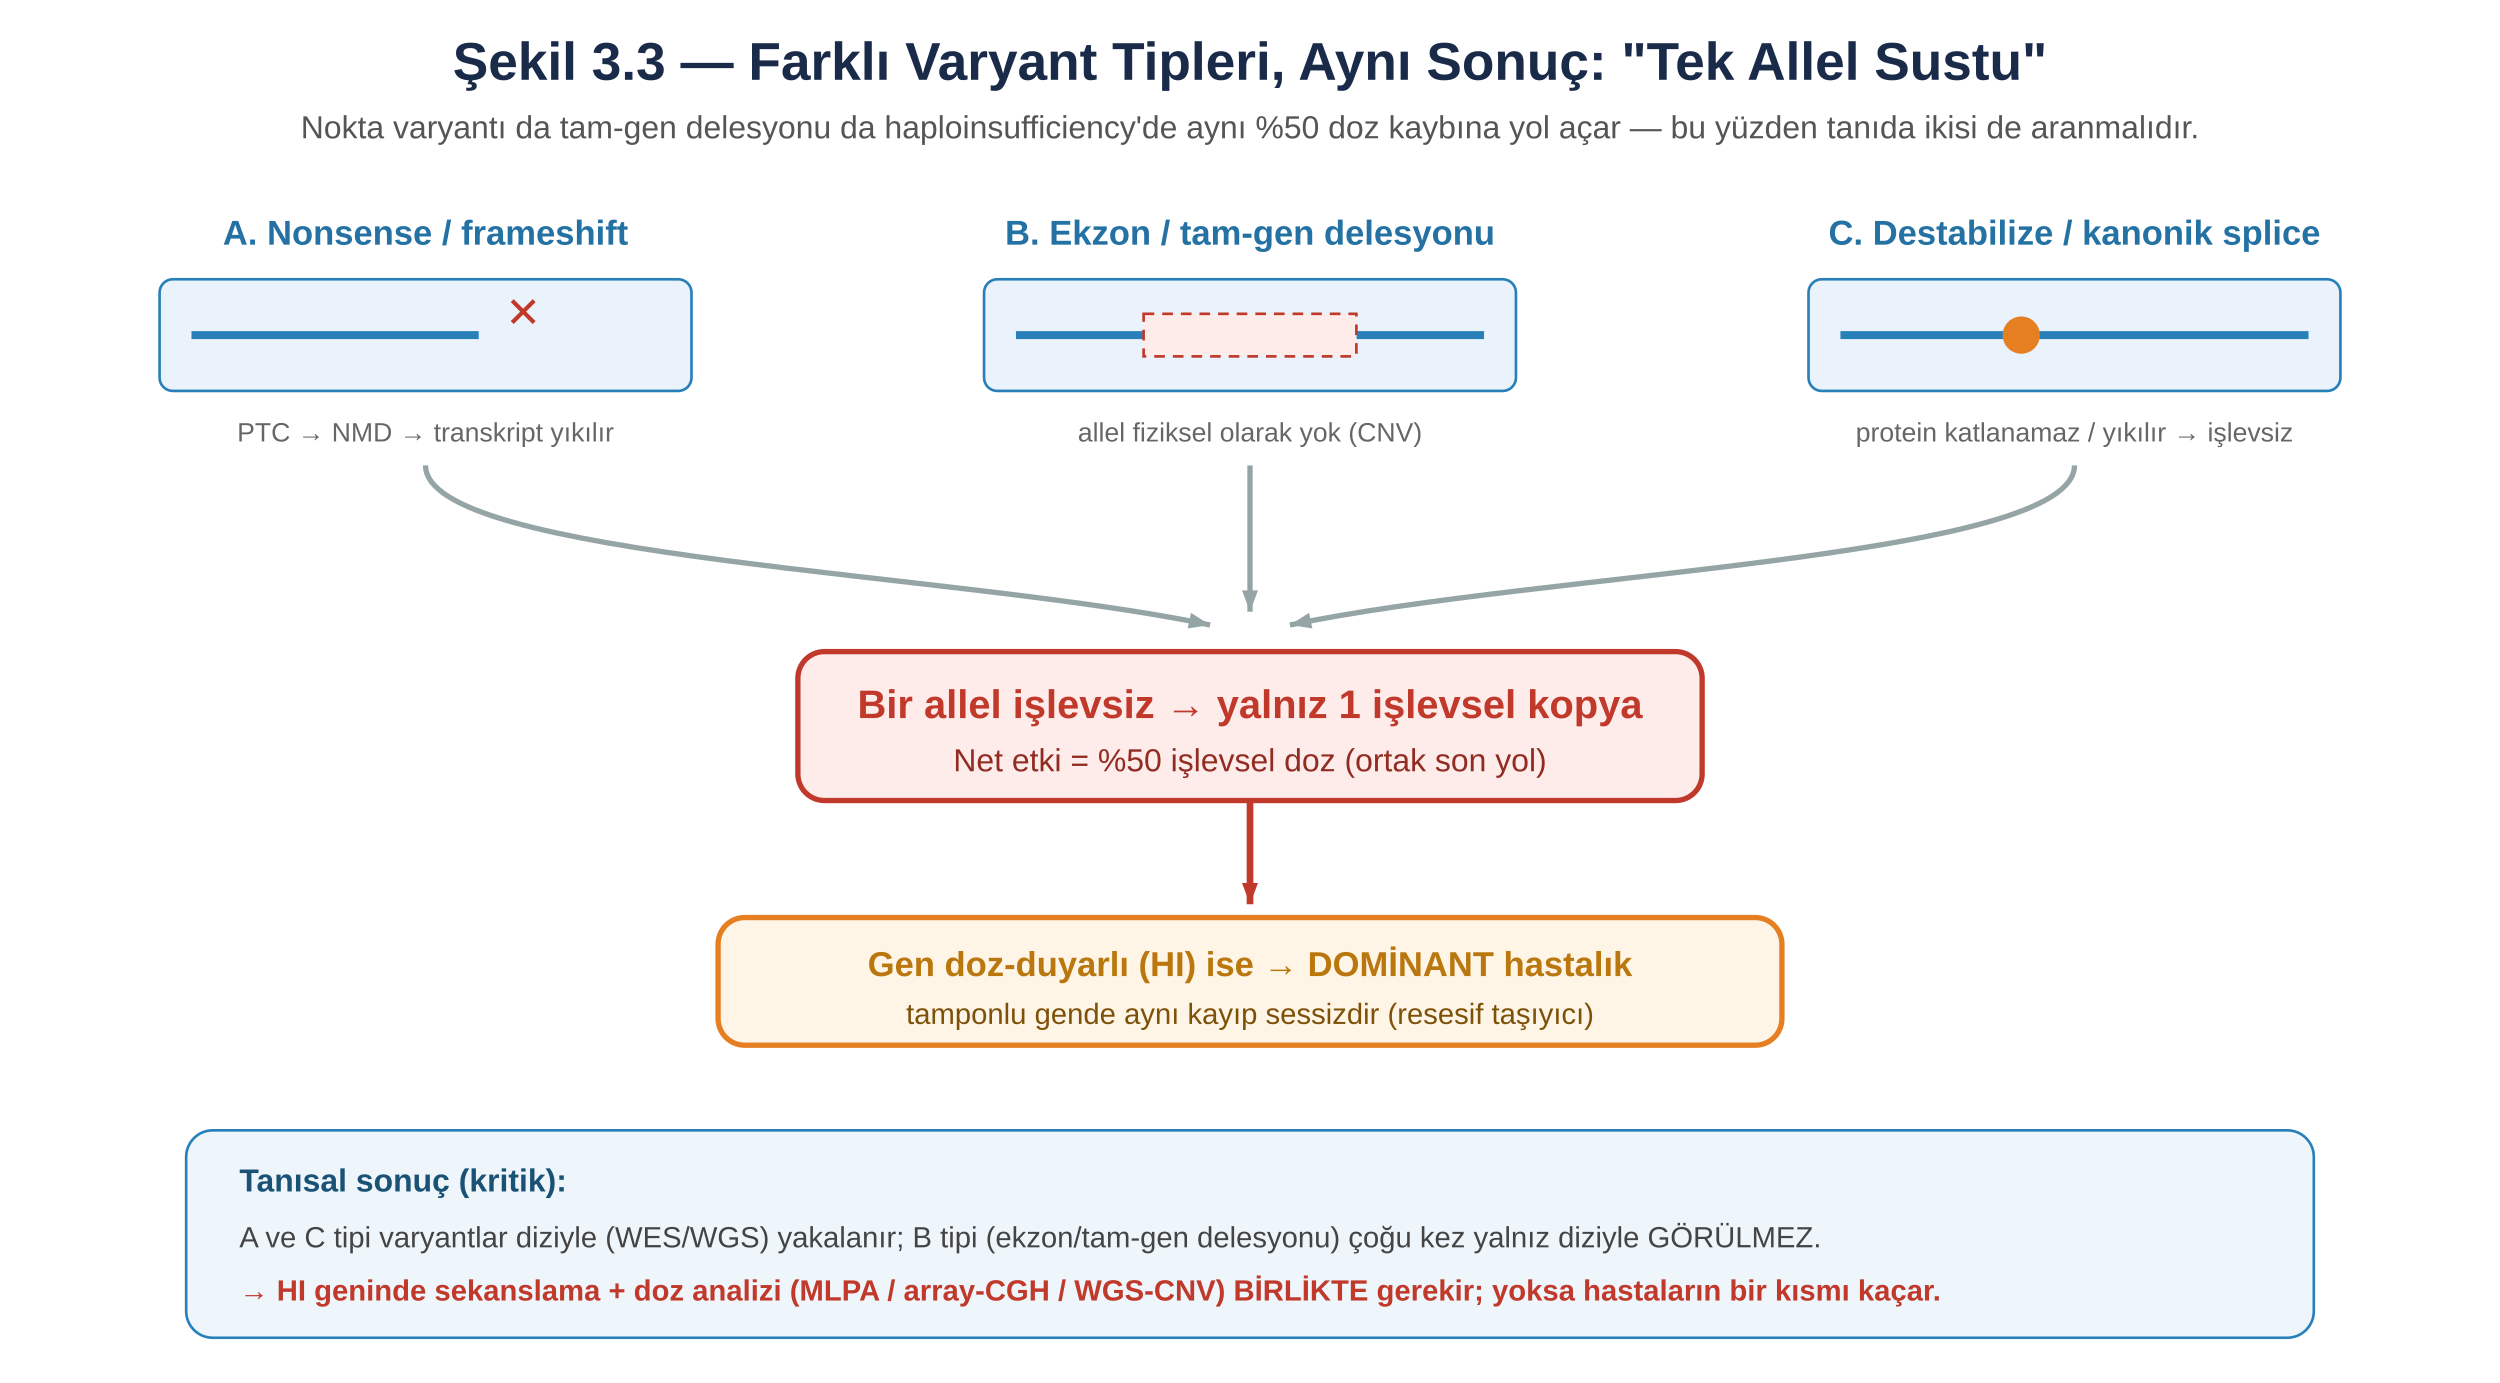
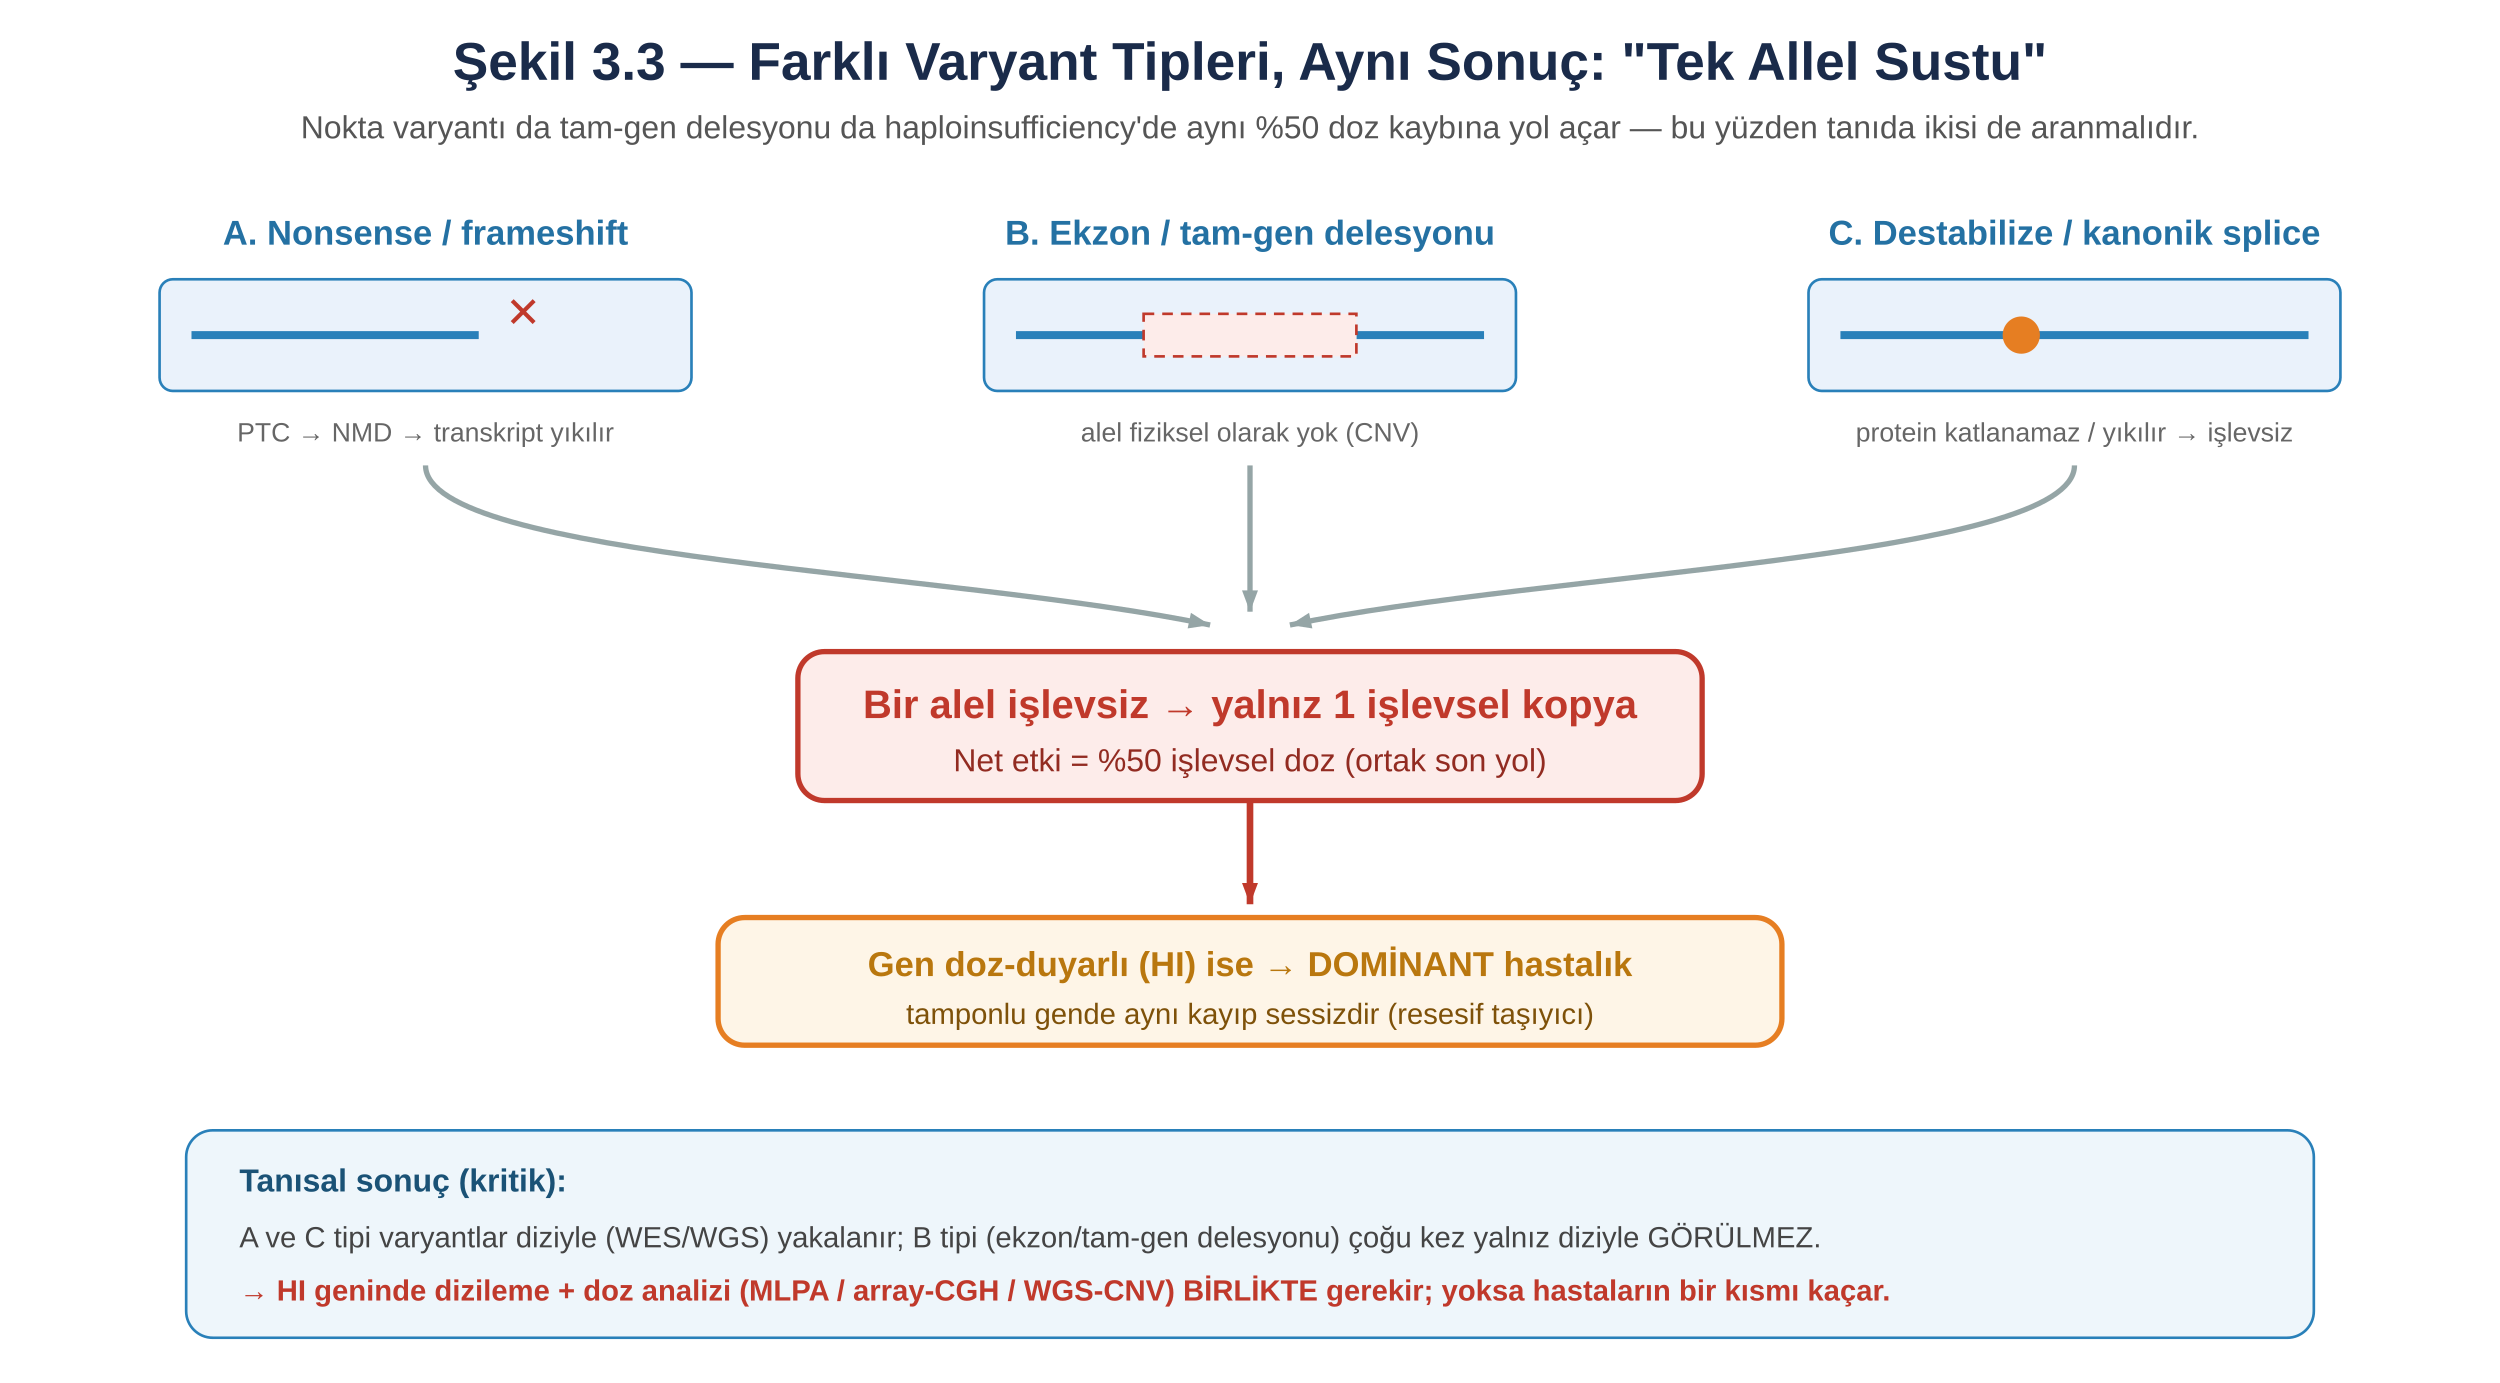
<svg xmlns="http://www.w3.org/2000/svg" viewBox="0 0 940 520" font-family="Segoe UI, Arial, sans-serif">
  <rect x="0" y="0" width="940" height="520" fill="#ffffff" />
  <text x="470" y="30" text-anchor="middle" font-size="20" font-weight="700" fill="#1a2b4a">Şekil 3.3 — Farklı Varyant Tipleri, Aynı Sonuç: "Tek Allel Sustu"</text>
  <text x="470" y="52" text-anchor="middle" font-size="12" fill="#555">Nokta varyantı da tam-gen delesyonu da haploinsufficiency'de aynı %50 doz kaybına yol açar — bu yüzden tanıda ikisi de aranmalıdır.</text>
  <text x="160" y="92" text-anchor="middle" font-size="13" font-weight="700" fill="#2471a3">A. Nonsense / frameshift</text>
  <rect x="60" y="105" width="200" height="42" rx="5" fill="#eaf2fb" stroke="#2980b9" />
  <line x1="72" y1="126" x2="180" y2="126" stroke="#2980b9" stroke-width="3" />
  <text x="190" y="123" font-size="16" font-weight="700" fill="#c0392b">✕</text>
  <text x="160" y="166" text-anchor="middle" font-size="10" fill="#666">PTC → NMD → transkript yıkılır</text>
  <text x="470" y="92" text-anchor="middle" font-size="13" font-weight="700" fill="#2471a3">B. Ekzon / tam-gen delesyonu</text>
  <rect x="370" y="105" width="200" height="42" rx="5" fill="#eaf2fb" stroke="#2980b9" />
  <line x1="382" y1="126" x2="430" y2="126" stroke="#2980b9" stroke-width="3" />
  <line x1="510" y1="126" x2="558" y2="126" stroke="#2980b9" stroke-width="3" />
  <rect x="430" y="118" width="80" height="16" fill="#fdecea" stroke="#c0392b" stroke-dasharray="4 3" />
-   <text x="470" y="166" text-anchor="middle" font-size="10" fill="#666">allel fiziksel olarak yok (CNV)</text>
+   <text x="470" y="166" text-anchor="middle" font-size="10" fill="#666">alel fiziksel olarak yok (CNV)</text>
  <text x="780" y="92" text-anchor="middle" font-size="13" font-weight="700" fill="#2471a3">C. Destabilize / kanonik splice</text>
  <rect x="680" y="105" width="200" height="42" rx="5" fill="#eaf2fb" stroke="#2980b9" />
  <line x1="692" y1="126" x2="868" y2="126" stroke="#2980b9" stroke-width="3" />
  <circle cx="760" cy="126" r="7" fill="#e67e22" />
  <text x="780" y="166" text-anchor="middle" font-size="10" fill="#666">protein katlanamaz / yıkılır → işlevsiz</text>
  <path d="M160 175 C 160 210, 360 215, 455 235" fill="none" stroke="#95a5a6" stroke-width="2" marker-end="url(#arr)" />
  <path d="M470 175 L470 230" fill="none" stroke="#95a5a6" stroke-width="2" marker-end="url(#arr)" />
  <path d="M780 175 C 780 210, 580 215, 485 235" fill="none" stroke="#95a5a6" stroke-width="2" marker-end="url(#arr)" />
  <defs>
    <marker markerUnits="userSpaceOnUse" id="arr" markerWidth="10" markerHeight="10" refX="8" refY="3" orient="auto">
      <path d="M0,0 L8,3 L0,6 z" fill="#95a5a6" />
    </marker>
  </defs>
  <rect x="300" y="245" width="340" height="56" rx="10" fill="#fdecea" stroke="#c0392b" stroke-width="2" />
-   <text x="470" y="270" text-anchor="middle" font-size="15" font-weight="700" fill="#c0392b">Bir allel işlevsiz → yalnız 1 işlevsel kopya</text>
+   <text x="470" y="270" text-anchor="middle" font-size="15" font-weight="700" fill="#c0392b">Bir alel işlevsiz → yalnız 1 işlevsel kopya</text>
  <text x="470" y="290" text-anchor="middle" font-size="12" fill="#922b21">Net etki = %50 işlevsel doz (ortak son yol)</text>
  <path d="M470 301 L470 340" fill="none" stroke="#c0392b" stroke-width="2.5" marker-end="url(#arr2)" />
  <defs>
    <marker markerUnits="userSpaceOnUse" id="arr2" markerWidth="10" markerHeight="10" refX="8" refY="3" orient="auto">
      <path d="M0,0 L8,3 L0,6 z" fill="#c0392b" />
    </marker>
  </defs>
  <rect x="270" y="345" width="400" height="48" rx="10" fill="#fef5e7" stroke="#e67e22" stroke-width="2" />
  <text x="470" y="367" text-anchor="middle" font-size="13" font-weight="700" fill="#b9770e">Gen doz-duyarlı (HI) ise → DOMİNANT hastalık</text>
  <text x="470" y="385" text-anchor="middle" font-size="11" fill="#7e5109">tamponlu gende aynı kayıp sessizdir (resesif taşıyıcı)</text>
  <rect x="70" y="425" width="800" height="78" rx="10" fill="#eef6fb" stroke="#2980b9" />
  <text x="90" y="448" font-size="12" font-weight="700" fill="#1a5276">Tanısal sonuç (kritik):</text>
  <text x="90" y="469" font-size="11" fill="#444">A ve C tipi varyantlar diziyle (WES/WGS) yakalanır; B tipi (ekzon/tam-gen delesyonu) çoğu kez yalnız diziyle GÖRÜLMEZ.</text>
-   <text x="90" y="489" font-size="11" font-weight="700" fill="#c0392b">→ HI geninde sekanslama + doz analizi (MLPA / array-CGH / WGS-CNV) BİRLİKTE gerekir; yoksa hastaların bir kısmı kaçar.</text>
+   <text x="90" y="489" font-size="11" font-weight="700" fill="#c0392b">→ HI geninde dizileme + doz analizi (MLPA / array-CGH / WGS-CNV) BİRLİKTE gerekir; yoksa hastaların bir kısmı kaçar.</text>
</svg>
